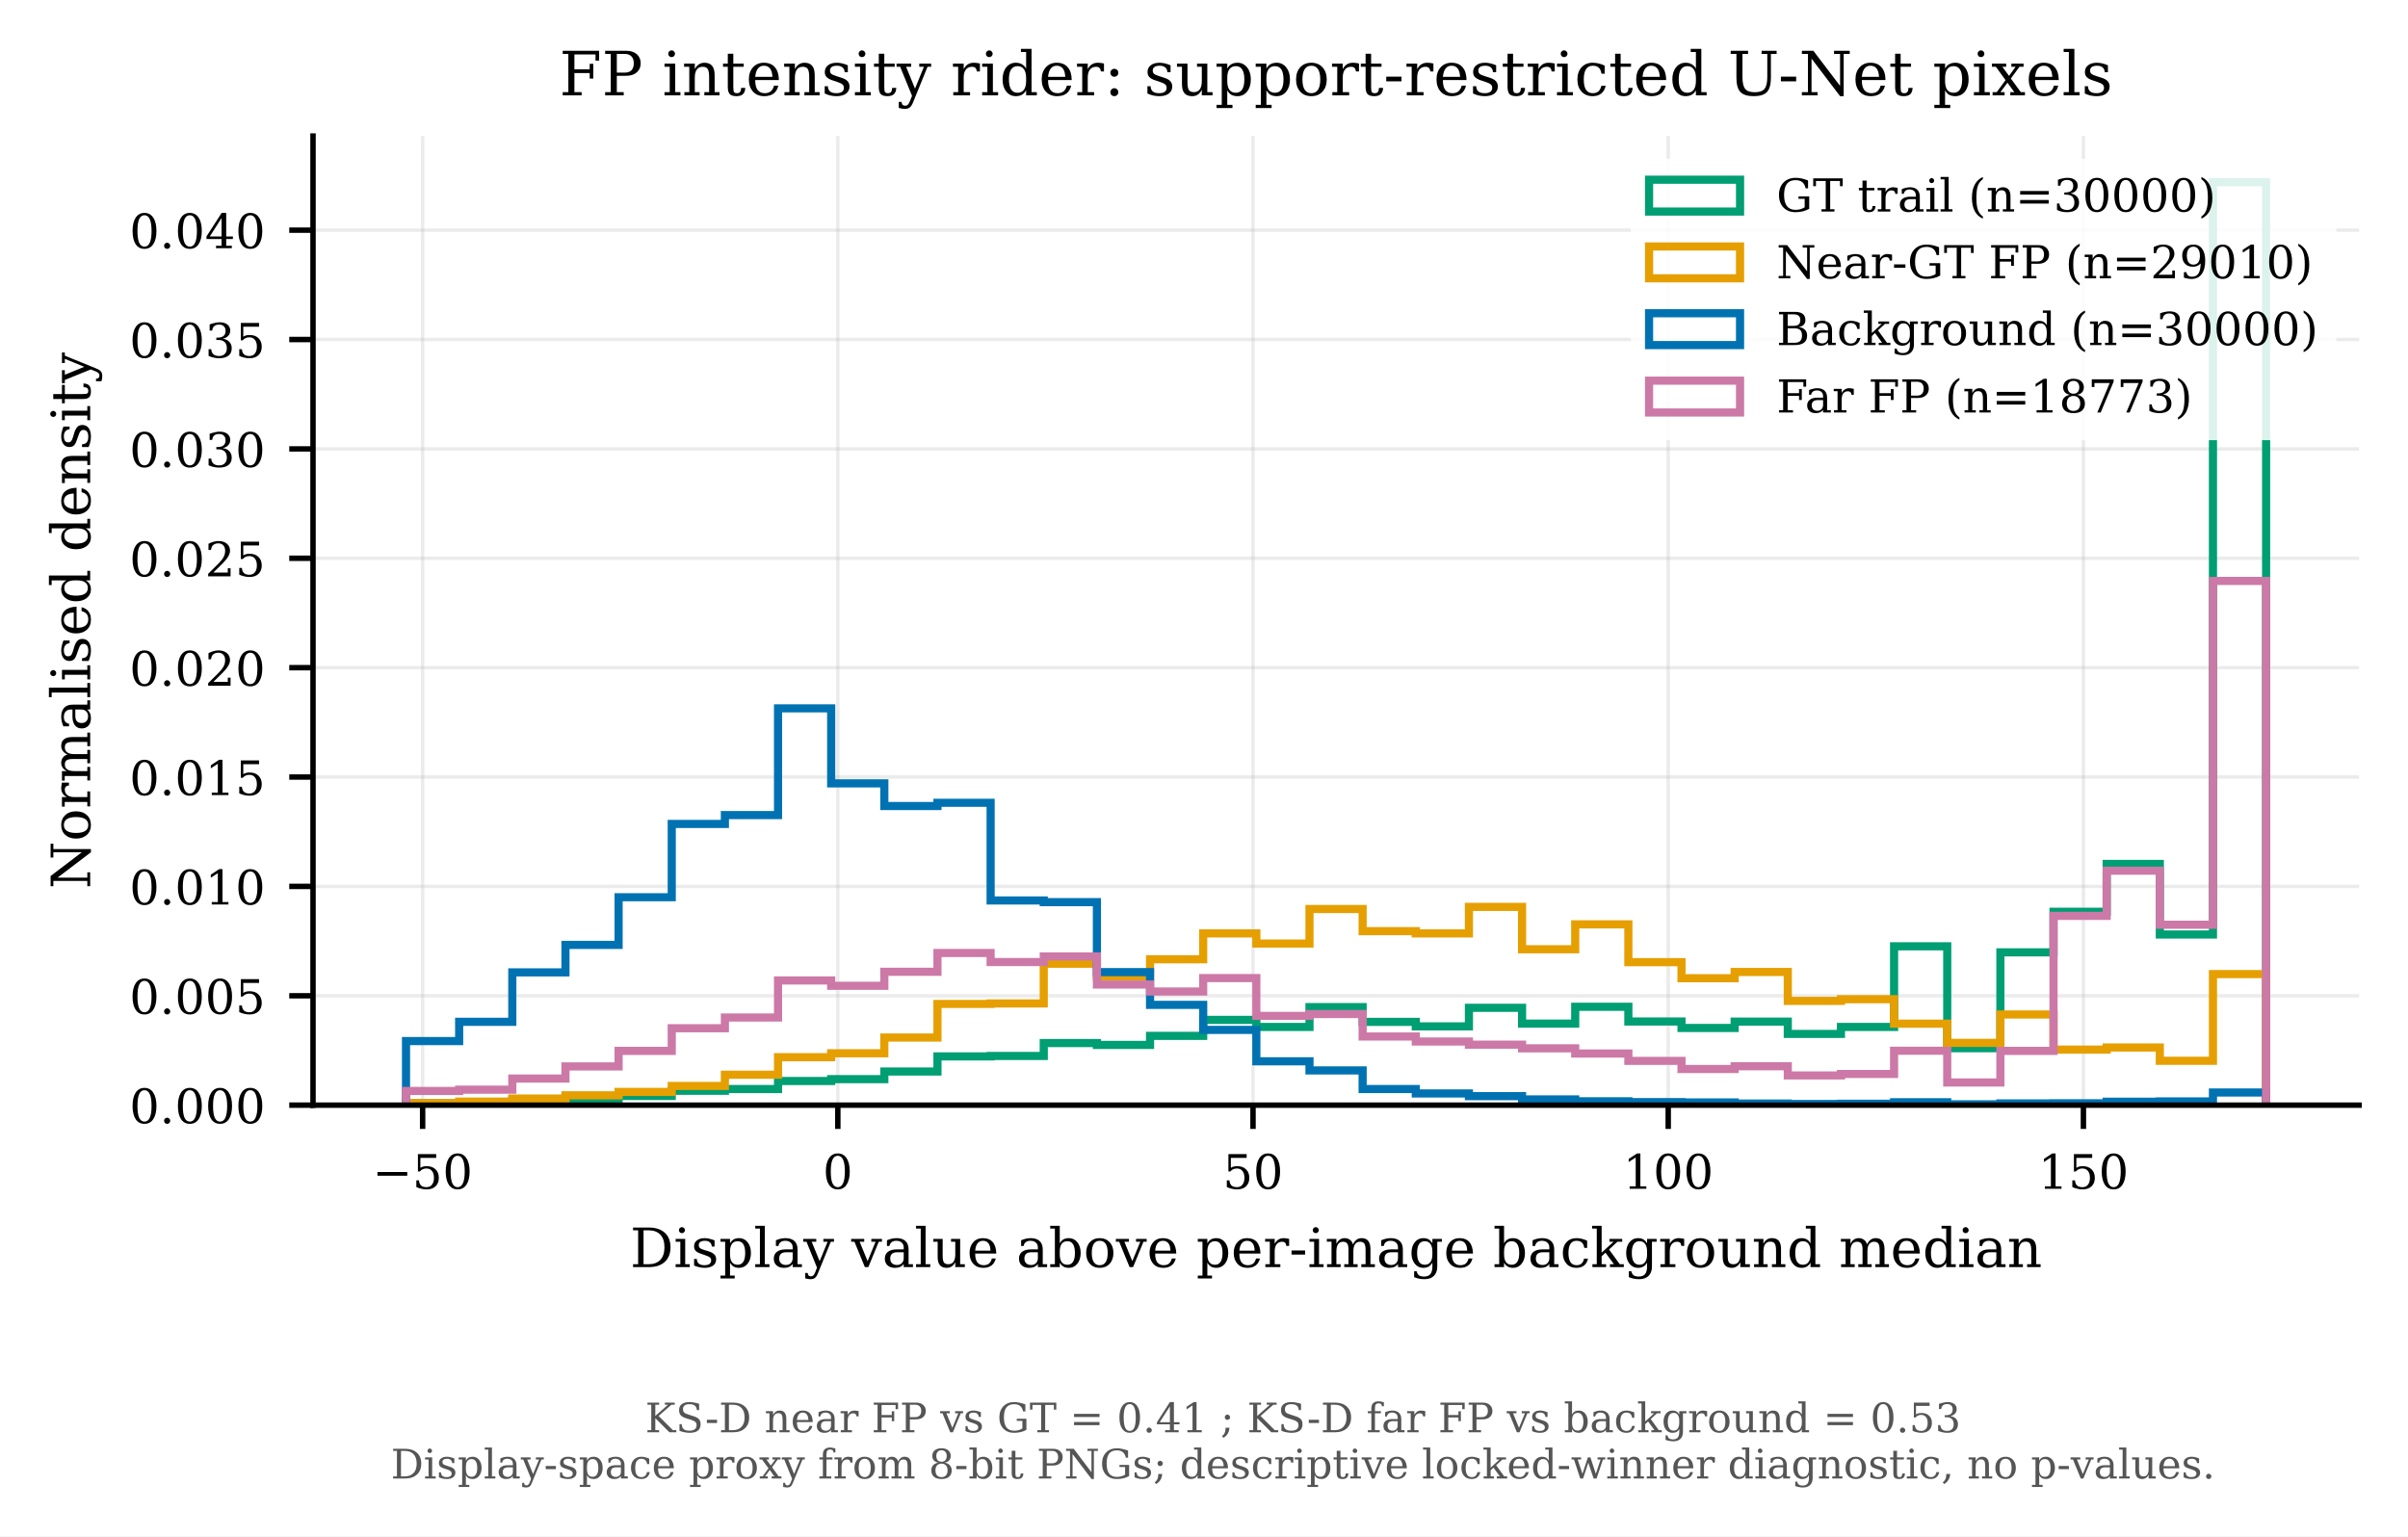
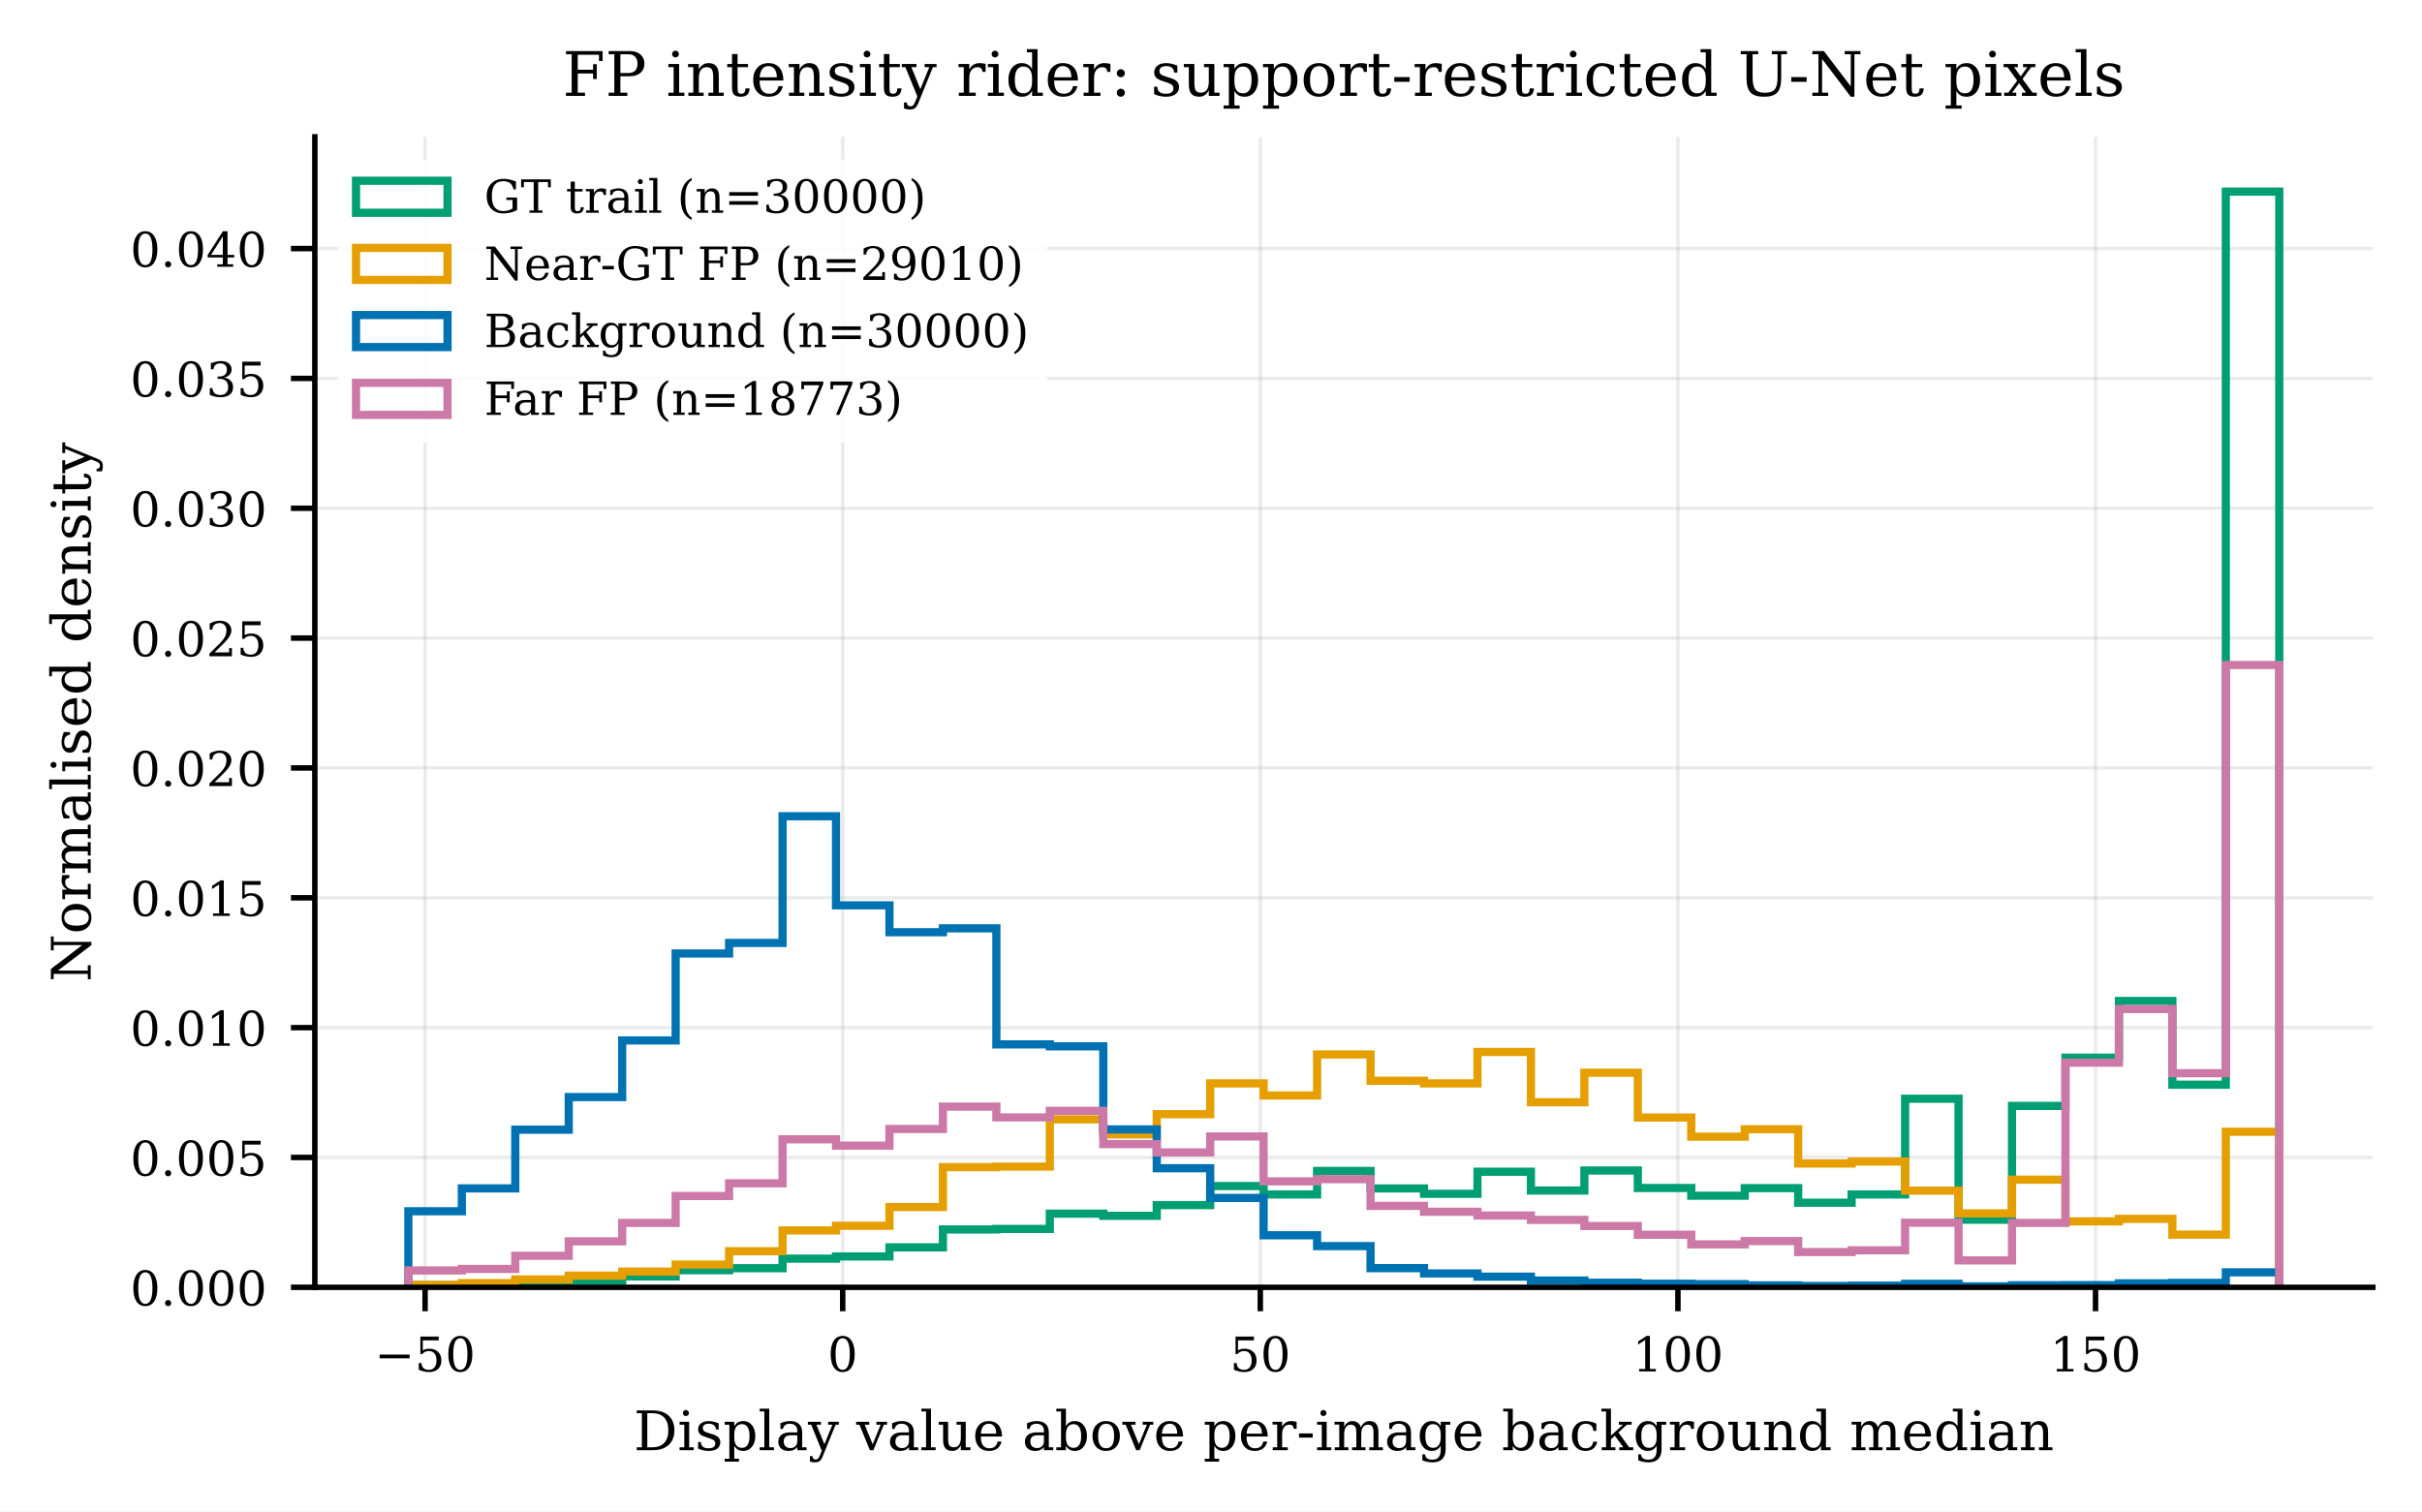
- <svg xmlns="http://www.w3.org/2000/svg" xmlns:xlink="http://www.w3.org/1999/xlink" width="354.616pt" height="226.302pt" viewBox="0 0 354.616 226.302" version="1.1">
+ <svg xmlns="http://www.w3.org/2000/svg" xmlns:xlink="http://www.w3.org/1999/xlink" width="354.616pt" height="221.35pt" viewBox="0 0 354.616 221.35" version="1.1">
  <defs>
    <style type="text/css">*{stroke-linejoin: round; stroke-linecap: butt}</style>
  </defs>
  <g id="figure_1">
    <g id="patch_1">
-       <path d="M 0 226.302 L 354.616 226.302 L 354.616 0 L 0 0 z " style="fill: #ffffff" />
+       <path d="M 0 221.35 L 354.616 221.35 L 354.616 0 L 0 0 z " style="fill: #ffffff" />
    </g>
    <g id="axes_1">
      <g id="patch_2">
-         <path d="M 46.096 162.779 L 347.416 162.779 L 347.416 20.039 L 46.096 20.039 z " style="fill: #ffffff" />
+         <path d="M 46.096 188.519 L 347.416 188.519 L 347.416 20.039 L 46.096 20.039 z " style="fill: #ffffff" />
      </g>
      <g id="matplotlib.axis_1">
        <g id="xtick_1">
          <g id="line2d_1">
-             <path d="M 62.238 162.779 L 62.238 20.039 " clip-path="url(#p7b567f0422)" style="fill: none; stroke: #b0b0b0; stroke-opacity: 0.25; stroke-width: 0.5; stroke-linecap: square" />
+             <path d="M 62.238 188.519 L 62.238 20.039 " clip-path="url(#p9ac09c6dfa)" style="fill: none; stroke: #b0b0b0; stroke-opacity: 0.25; stroke-width: 0.5; stroke-linecap: square" />
          </g>
          <g id="line2d_2">
            <defs>
-               <path id="mc3e8314f2c" d="M 0 0 L 0 3.5 " style="stroke: #000000; stroke-width: 0.8" />
+               <path id="m07e3b311ba" d="M 0 0 L 0 3.5 " style="stroke: #000000; stroke-width: 0.8" />
            </defs>
            <g>
-               <use xlink:href="#mc3e8314f2c" x="62.238" y="162.779" style="stroke: #000000; stroke-width: 0.8" />
+               <use xlink:href="#m07e3b311ba" x="62.238" y="188.519" style="stroke: #000000; stroke-width: 0.8" />
            </g>
          </g>
          <g id="text_1">
-             <text style="font-size: 7px; font-family: 'DejaVu Serif', serif; text-anchor: middle" x="62.238" y="175.097" transform="rotate(-0 62.23808 175.0975)">−50</text>
+             <text style="font-size: 7px; font-family: 'DejaVu Serif', serif; text-anchor: middle" x="62.238" y="200.838" transform="rotate(-0 62.23808 200.8375)">−50</text>
          </g>
        </g>
        <g id="xtick_2">
          <g id="line2d_3">
-             <path d="M 123.383 162.779 L 123.383 20.039 " clip-path="url(#p7b567f0422)" style="fill: none; stroke: #b0b0b0; stroke-opacity: 0.25; stroke-width: 0.5; stroke-linecap: square" />
+             <path d="M 123.383 188.519 L 123.383 20.039 " clip-path="url(#p9ac09c6dfa)" style="fill: none; stroke: #b0b0b0; stroke-opacity: 0.25; stroke-width: 0.5; stroke-linecap: square" />
          </g>
          <g id="line2d_4">
            <g>
-               <use xlink:href="#mc3e8314f2c" x="123.383" y="162.779" style="stroke: #000000; stroke-width: 0.8" />
+               <use xlink:href="#m07e3b311ba" x="123.383" y="188.519" style="stroke: #000000; stroke-width: 0.8" />
            </g>
          </g>
          <g id="text_2">
-             <text style="font-size: 7px; font-family: 'DejaVu Serif', serif; text-anchor: middle" x="123.383" y="175.097" transform="rotate(-0 123.3826 175.0975)">0</text>
+             <text style="font-size: 7px; font-family: 'DejaVu Serif', serif; text-anchor: middle" x="123.383" y="200.838" transform="rotate(-0 123.3826 200.8375)">0</text>
          </g>
        </g>
        <g id="xtick_3">
          <g id="line2d_5">
-             <path d="M 184.527 162.779 L 184.527 20.039 " clip-path="url(#p7b567f0422)" style="fill: none; stroke: #b0b0b0; stroke-opacity: 0.25; stroke-width: 0.5; stroke-linecap: square" />
+             <path d="M 184.527 188.519 L 184.527 20.039 " clip-path="url(#p9ac09c6dfa)" style="fill: none; stroke: #b0b0b0; stroke-opacity: 0.25; stroke-width: 0.5; stroke-linecap: square" />
          </g>
          <g id="line2d_6">
            <g>
-               <use xlink:href="#mc3e8314f2c" x="184.527" y="162.779" style="stroke: #000000; stroke-width: 0.8" />
+               <use xlink:href="#m07e3b311ba" x="184.527" y="188.519" style="stroke: #000000; stroke-width: 0.8" />
            </g>
          </g>
          <g id="text_3">
-             <text style="font-size: 7px; font-family: 'DejaVu Serif', serif; text-anchor: middle" x="184.527" y="175.097" transform="rotate(-0 184.527 175.0975)">50</text>
+             <text style="font-size: 7px; font-family: 'DejaVu Serif', serif; text-anchor: middle" x="184.527" y="200.838" transform="rotate(-0 184.527 200.8375)">50</text>
          </g>
        </g>
        <g id="xtick_4">
          <g id="line2d_7">
-             <path d="M 245.672 162.779 L 245.672 20.039 " clip-path="url(#p7b567f0422)" style="fill: none; stroke: #b0b0b0; stroke-opacity: 0.25; stroke-width: 0.5; stroke-linecap: square" />
+             <path d="M 245.672 188.519 L 245.672 20.039 " clip-path="url(#p9ac09c6dfa)" style="fill: none; stroke: #b0b0b0; stroke-opacity: 0.25; stroke-width: 0.5; stroke-linecap: square" />
          </g>
          <g id="line2d_8">
            <g>
-               <use xlink:href="#mc3e8314f2c" x="245.672" y="162.779" style="stroke: #000000; stroke-width: 0.8" />
+               <use xlink:href="#m07e3b311ba" x="245.672" y="188.519" style="stroke: #000000; stroke-width: 0.8" />
            </g>
          </g>
          <g id="text_4">
-             <text style="font-size: 7px; font-family: 'DejaVu Serif', serif; text-anchor: middle" x="245.672" y="175.097" transform="rotate(-0 245.6715 175.0975)">100</text>
+             <text style="font-size: 7px; font-family: 'DejaVu Serif', serif; text-anchor: middle" x="245.672" y="200.838" transform="rotate(-0 245.6715 200.8375)">100</text>
          </g>
        </g>
        <g id="xtick_5">
          <g id="line2d_9">
-             <path d="M 306.816 162.779 L 306.816 20.039 " clip-path="url(#p7b567f0422)" style="fill: none; stroke: #b0b0b0; stroke-opacity: 0.25; stroke-width: 0.5; stroke-linecap: square" />
+             <path d="M 306.816 188.519 L 306.816 20.039 " clip-path="url(#p9ac09c6dfa)" style="fill: none; stroke: #b0b0b0; stroke-opacity: 0.25; stroke-width: 0.5; stroke-linecap: square" />
          </g>
          <g id="line2d_10">
            <g>
-               <use xlink:href="#mc3e8314f2c" x="306.816" y="162.779" style="stroke: #000000; stroke-width: 0.8" />
+               <use xlink:href="#m07e3b311ba" x="306.816" y="188.519" style="stroke: #000000; stroke-width: 0.8" />
            </g>
          </g>
          <g id="text_5">
-             <text style="font-size: 7px; font-family: 'DejaVu Serif', serif; text-anchor: middle" x="306.816" y="175.097" transform="rotate(-0 306.816 175.0975)">150</text>
+             <text style="font-size: 7px; font-family: 'DejaVu Serif', serif; text-anchor: middle" x="306.816" y="200.838" transform="rotate(-0 306.816 200.8375)">150</text>
          </g>
        </g>
        <g id="text_6">
-           <text style="font-size: 8px; font-family: 'DejaVu Serif', serif; text-anchor: middle" x="196.756" y="186.632" transform="rotate(-0 196.7559 186.632)">Display value above per-image background median</text>
+           <text style="font-size: 8px; font-family: 'DejaVu Serif', serif; text-anchor: middle" x="196.756" y="212.372" transform="rotate(-0 196.7559 212.372)">Display value above per-image background median</text>
        </g>
      </g>
      <g id="matplotlib.axis_2">
        <g id="ytick_1">
          <g id="line2d_11">
-             <path d="M 46.096 162.779 L 347.416 162.779 " clip-path="url(#p7b567f0422)" style="fill: none; stroke: #b0b0b0; stroke-opacity: 0.25; stroke-width: 0.5; stroke-linecap: square" />
+             <path d="M 46.096 188.519 L 347.416 188.519 " clip-path="url(#p9ac09c6dfa)" style="fill: none; stroke: #b0b0b0; stroke-opacity: 0.25; stroke-width: 0.5; stroke-linecap: square" />
          </g>
          <g id="line2d_12">
            <defs>
-               <path id="m8ededc4960" d="M 0 0 L -3.5 0 " style="stroke: #000000; stroke-width: 0.8" />
+               <path id="md9d3bf2e0c" d="M 0 0 L -3.5 0 " style="stroke: #000000; stroke-width: 0.8" />
            </defs>
            <g>
-               <use xlink:href="#m8ededc4960" x="46.096" y="162.779" style="stroke: #000000; stroke-width: 0.8" />
+               <use xlink:href="#md9d3bf2e0c" x="46.096" y="188.519" style="stroke: #000000; stroke-width: 0.8" />
            </g>
          </g>
          <g id="text_7">
-             <text style="font-size: 7px; font-family: 'DejaVu Serif', serif; text-anchor: end" x="39.096" y="165.438" transform="rotate(-0 39.09594 165.438)">0.000</text>
+             <text style="font-size: 7px; font-family: 'DejaVu Serif', serif; text-anchor: end" x="39.096" y="191.178" transform="rotate(-0 39.09594 191.178)">0.000</text>
          </g>
        </g>
        <g id="ytick_2">
          <g id="line2d_13">
-             <path d="M 46.096 146.669 L 347.416 146.669 " clip-path="url(#p7b567f0422)" style="fill: none; stroke: #b0b0b0; stroke-opacity: 0.25; stroke-width: 0.5; stroke-linecap: square" />
+             <path d="M 46.096 169.504 L 347.416 169.504 " clip-path="url(#p9ac09c6dfa)" style="fill: none; stroke: #b0b0b0; stroke-opacity: 0.25; stroke-width: 0.5; stroke-linecap: square" />
          </g>
          <g id="line2d_14">
            <g>
-               <use xlink:href="#m8ededc4960" x="46.096" y="146.669" style="stroke: #000000; stroke-width: 0.8" />
+               <use xlink:href="#md9d3bf2e0c" x="46.096" y="169.504" style="stroke: #000000; stroke-width: 0.8" />
            </g>
          </g>
          <g id="text_8">
-             <text style="font-size: 7px; font-family: 'DejaVu Serif', serif; text-anchor: end" x="39.096" y="149.328" transform="rotate(-0 39.09594 149.3285)">0.005</text>
+             <text style="font-size: 7px; font-family: 'DejaVu Serif', serif; text-anchor: end" x="39.096" y="172.163" transform="rotate(-0 39.09594 172.1635)">0.005</text>
          </g>
        </g>
        <g id="ytick_3">
          <g id="line2d_15">
-             <path d="M 46.096 130.559 L 347.416 130.559 " clip-path="url(#p7b567f0422)" style="fill: none; stroke: #b0b0b0; stroke-opacity: 0.25; stroke-width: 0.5; stroke-linecap: square" />
+             <path d="M 46.096 150.489 L 347.416 150.489 " clip-path="url(#p9ac09c6dfa)" style="fill: none; stroke: #b0b0b0; stroke-opacity: 0.25; stroke-width: 0.5; stroke-linecap: square" />
          </g>
          <g id="line2d_16">
            <g>
-               <use xlink:href="#m8ededc4960" x="46.096" y="130.559" style="stroke: #000000; stroke-width: 0.8" />
+               <use xlink:href="#md9d3bf2e0c" x="46.096" y="150.489" style="stroke: #000000; stroke-width: 0.8" />
            </g>
          </g>
          <g id="text_9">
-             <text style="font-size: 7px; font-family: 'DejaVu Serif', serif; text-anchor: end" x="39.096" y="133.219" transform="rotate(-0 39.09594 133.2189)">0.010</text>
+             <text style="font-size: 7px; font-family: 'DejaVu Serif', serif; text-anchor: end" x="39.096" y="153.149" transform="rotate(-0 39.09594 153.1489)">0.010</text>
          </g>
        </g>
        <g id="ytick_4">
          <g id="line2d_17">
-             <path d="M 46.096 114.45 L 347.416 114.45 " clip-path="url(#p7b567f0422)" style="fill: none; stroke: #b0b0b0; stroke-opacity: 0.25; stroke-width: 0.5; stroke-linecap: square" />
+             <path d="M 46.096 131.475 L 347.416 131.475 " clip-path="url(#p9ac09c6dfa)" style="fill: none; stroke: #b0b0b0; stroke-opacity: 0.25; stroke-width: 0.5; stroke-linecap: square" />
          </g>
          <g id="line2d_18">
            <g>
-               <use xlink:href="#m8ededc4960" x="46.096" y="114.45" style="stroke: #000000; stroke-width: 0.8" />
+               <use xlink:href="#md9d3bf2e0c" x="46.096" y="131.475" style="stroke: #000000; stroke-width: 0.8" />
            </g>
          </g>
          <g id="text_10">
-             <text style="font-size: 7px; font-family: 'DejaVu Serif', serif; text-anchor: end" x="39.096" y="117.109" transform="rotate(-0 39.09594 117.1093)">0.015</text>
+             <text style="font-size: 7px; font-family: 'DejaVu Serif', serif; text-anchor: end" x="39.096" y="134.134" transform="rotate(-0 39.09594 134.1343)">0.015</text>
          </g>
        </g>
        <g id="ytick_5">
          <g id="line2d_19">
-             <path d="M 46.096 98.34 L 347.416 98.34 " clip-path="url(#p7b567f0422)" style="fill: none; stroke: #b0b0b0; stroke-opacity: 0.25; stroke-width: 0.5; stroke-linecap: square" />
+             <path d="M 46.096 112.46 L 347.416 112.46 " clip-path="url(#p9ac09c6dfa)" style="fill: none; stroke: #b0b0b0; stroke-opacity: 0.25; stroke-width: 0.5; stroke-linecap: square" />
          </g>
          <g id="line2d_20">
            <g>
-               <use xlink:href="#m8ededc4960" x="46.096" y="98.34" style="stroke: #000000; stroke-width: 0.8" />
+               <use xlink:href="#md9d3bf2e0c" x="46.096" y="112.46" style="stroke: #000000; stroke-width: 0.8" />
            </g>
          </g>
          <g id="text_11">
-             <text style="font-size: 7px; font-family: 'DejaVu Serif', serif; text-anchor: end" x="39.096" y="101" transform="rotate(-0 39.09594 100.9997)">0.020</text>
+             <text style="font-size: 7px; font-family: 'DejaVu Serif', serif; text-anchor: end" x="39.096" y="115.12" transform="rotate(-0 39.09594 115.1197)">0.020</text>
          </g>
        </g>
        <g id="ytick_6">
          <g id="line2d_21">
-             <path d="M 46.096 82.231 L 347.416 82.231 " clip-path="url(#p7b567f0422)" style="fill: none; stroke: #b0b0b0; stroke-opacity: 0.25; stroke-width: 0.5; stroke-linecap: square" />
+             <path d="M 46.096 93.446 L 347.416 93.446 " clip-path="url(#p9ac09c6dfa)" style="fill: none; stroke: #b0b0b0; stroke-opacity: 0.25; stroke-width: 0.5; stroke-linecap: square" />
          </g>
          <g id="line2d_22">
            <g>
-               <use xlink:href="#m8ededc4960" x="46.096" y="82.231" style="stroke: #000000; stroke-width: 0.8" />
+               <use xlink:href="#md9d3bf2e0c" x="46.096" y="93.446" style="stroke: #000000; stroke-width: 0.8" />
            </g>
          </g>
          <g id="text_12">
-             <text style="font-size: 7px; font-family: 'DejaVu Serif', serif; text-anchor: end" x="39.096" y="84.89" transform="rotate(-0 39.09594 84.89015)">0.025</text>
+             <text style="font-size: 7px; font-family: 'DejaVu Serif', serif; text-anchor: end" x="39.096" y="96.105" transform="rotate(-0 39.09594 96.10512)">0.025</text>
          </g>
        </g>
        <g id="ytick_7">
          <g id="line2d_23">
-             <path d="M 46.096 66.121 L 347.416 66.121 " clip-path="url(#p7b567f0422)" style="fill: none; stroke: #b0b0b0; stroke-opacity: 0.25; stroke-width: 0.5; stroke-linecap: square" />
+             <path d="M 46.096 74.431 L 347.416 74.431 " clip-path="url(#p9ac09c6dfa)" style="fill: none; stroke: #b0b0b0; stroke-opacity: 0.25; stroke-width: 0.5; stroke-linecap: square" />
          </g>
          <g id="line2d_24">
            <g>
-               <use xlink:href="#m8ededc4960" x="46.096" y="66.121" style="stroke: #000000; stroke-width: 0.8" />
+               <use xlink:href="#md9d3bf2e0c" x="46.096" y="74.431" style="stroke: #000000; stroke-width: 0.8" />
            </g>
          </g>
          <g id="text_13">
-             <text style="font-size: 7px; font-family: 'DejaVu Serif', serif; text-anchor: end" x="39.096" y="68.781" transform="rotate(-0 39.09594 68.78057)">0.030</text>
+             <text style="font-size: 7px; font-family: 'DejaVu Serif', serif; text-anchor: end" x="39.096" y="77.091" transform="rotate(-0 39.09594 77.09054)">0.030</text>
          </g>
        </g>
        <g id="ytick_8">
          <g id="line2d_25">
-             <path d="M 46.096 50.012 L 347.416 50.012 " clip-path="url(#p7b567f0422)" style="fill: none; stroke: #b0b0b0; stroke-opacity: 0.25; stroke-width: 0.5; stroke-linecap: square" />
+             <path d="M 46.096 55.416 L 347.416 55.416 " clip-path="url(#p9ac09c6dfa)" style="fill: none; stroke: #b0b0b0; stroke-opacity: 0.25; stroke-width: 0.5; stroke-linecap: square" />
          </g>
          <g id="line2d_26">
            <g>
-               <use xlink:href="#m8ededc4960" x="46.096" y="50.012" style="stroke: #000000; stroke-width: 0.8" />
+               <use xlink:href="#md9d3bf2e0c" x="46.096" y="55.416" style="stroke: #000000; stroke-width: 0.8" />
            </g>
          </g>
          <g id="text_14">
-             <text style="font-size: 7px; font-family: 'DejaVu Serif', serif; text-anchor: end" x="39.096" y="52.671" transform="rotate(-0 39.09594 52.67099)">0.035</text>
+             <text style="font-size: 7px; font-family: 'DejaVu Serif', serif; text-anchor: end" x="39.096" y="58.076" transform="rotate(-0 39.09594 58.07595)">0.035</text>
          </g>
        </g>
        <g id="ytick_9">
          <g id="line2d_27">
-             <path d="M 46.096 33.902 L 347.416 33.902 " clip-path="url(#p7b567f0422)" style="fill: none; stroke: #b0b0b0; stroke-opacity: 0.25; stroke-width: 0.5; stroke-linecap: square" />
+             <path d="M 46.096 36.402 L 347.416 36.402 " clip-path="url(#p9ac09c6dfa)" style="fill: none; stroke: #b0b0b0; stroke-opacity: 0.25; stroke-width: 0.5; stroke-linecap: square" />
          </g>
          <g id="line2d_28">
            <g>
-               <use xlink:href="#m8ededc4960" x="46.096" y="33.902" style="stroke: #000000; stroke-width: 0.8" />
+               <use xlink:href="#md9d3bf2e0c" x="46.096" y="36.402" style="stroke: #000000; stroke-width: 0.8" />
            </g>
          </g>
          <g id="text_15">
-             <text style="font-size: 7px; font-family: 'DejaVu Serif', serif; text-anchor: end" x="39.096" y="36.561" transform="rotate(-0 39.09594 36.56142)">0.040</text>
+             <text style="font-size: 7px; font-family: 'DejaVu Serif', serif; text-anchor: end" x="39.096" y="39.061" transform="rotate(-0 39.09594 39.06137)">0.040</text>
          </g>
        </g>
        <g id="text_16">
-           <text style="font-size: 8px; font-family: 'DejaVu Serif', serif; text-anchor: middle" x="13.279" y="91.409" transform="rotate(-90 13.27875 91.40859)">Normalised density</text>
+           <text style="font-size: 8px; font-family: 'DejaVu Serif', serif; text-anchor: middle" x="13.279" y="104.279" transform="rotate(-90 13.27875 104.2786)">Normalised density</text>
        </g>
      </g>
      <g id="patch_3">
-         <path d="M 59.792 162.779 L 59.792 162.505 L 67.619 162.505 L 67.619 162.522 L 75.445 162.522 L 75.445 162.129 L 83.272 162.129 L 83.272 161.975 L 91.098 161.975 L 91.098 161.429 L 98.925 161.429 L 98.925 160.66 L 106.751 160.66 L 106.751 160.403 L 114.578 160.403 L 114.578 159.224 L 122.404 159.224 L 122.404 158.951 L 130.231 158.951 L 130.231 157.823 L 138.057 157.823 L 138.057 155.601 L 145.884 155.601 L 145.884 155.533 L 153.71 155.533 L 153.71 153.636 L 161.537 153.636 L 161.537 153.909 L 169.363 153.909 L 169.363 152.576 L 177.19 152.576 L 177.19 150.218 L 185.016 150.218 L 185.016 151.261 L 192.843 151.261 L 192.843 148.338 L 200.669 148.338 L 200.669 150.509 L 208.496 150.509 L 208.496 151.175 L 216.322 151.175 L 216.322 148.441 L 224.149 148.441 L 224.149 150.765 L 231.975 150.765 L 231.975 148.287 L 239.802 148.287 L 239.802 150.457 L 247.628 150.457 L 247.628 151.414 L 255.455 151.414 L 255.455 150.475 L 263.281 150.475 L 263.281 152.286 L 271.108 152.286 L 271.108 151.261 L 278.934 151.261 L 278.934 139.384 L 286.761 139.384 L 286.761 154.388 L 294.587 154.388 L 294.587 140.272 L 302.414 140.272 L 302.414 134.291 L 310.24 134.291 L 310.24 127.251 L 318.067 127.251 L 318.067 137.641 L 325.893 137.641 L 325.893 26.836 L 333.72 26.836 L 333.72 162.779 " clip-path="url(#p7b567f0422)" style="fill: none; stroke: #009e73; stroke-width: 1.2; stroke-linejoin: miter" />
+         <path d="M 59.792 188.519 L 59.792 188.196 L 67.619 188.196 L 67.619 188.216 L 75.445 188.216 L 75.445 187.752 L 83.272 187.752 L 83.272 187.571 L 91.098 187.571 L 91.098 186.925 L 98.925 186.925 L 98.925 186.017 L 106.751 186.017 L 106.751 185.715 L 114.578 185.715 L 114.578 184.323 L 122.404 184.323 L 122.404 184 L 130.231 184 L 130.231 182.669 L 138.057 182.669 L 138.057 180.047 L 145.884 180.047 L 145.884 179.966 L 153.71 179.966 L 153.71 177.727 L 161.537 177.727 L 161.537 178.05 L 169.363 178.05 L 169.363 176.477 L 177.19 176.477 L 177.19 173.693 L 185.016 173.693 L 185.016 174.924 L 192.843 174.924 L 192.843 171.474 L 200.669 171.474 L 200.669 174.036 L 208.496 174.036 L 208.496 174.823 L 216.322 174.823 L 216.322 171.595 L 224.149 171.595 L 224.149 174.339 L 231.975 174.339 L 231.975 171.414 L 239.802 171.414 L 239.802 173.976 L 247.628 173.976 L 247.628 175.105 L 255.455 175.105 L 255.455 173.996 L 263.281 173.996 L 263.281 176.134 L 271.108 176.134 L 271.108 174.924 L 278.934 174.924 L 278.934 160.905 L 286.761 160.905 L 286.761 178.615 L 294.587 178.615 L 294.587 161.954 L 302.414 161.954 L 302.414 154.894 L 310.24 154.894 L 310.24 146.584 L 318.067 146.584 L 318.067 158.848 L 325.893 158.848 L 325.893 28.061 L 333.72 28.061 L 333.72 188.519 " clip-path="url(#p9ac09c6dfa)" style="fill: none; stroke: #009e73; stroke-width: 1.2; stroke-linejoin: miter" />
      </g>
      <g id="patch_4">
-         <path d="M 59.792 162.779 L 59.792 162.482 L 67.619 162.482 L 67.619 162.256 L 75.445 162.256 L 75.445 161.802 L 83.272 161.802 L 83.272 161.331 L 91.098 161.331 L 91.098 160.826 L 98.925 160.826 L 98.925 159.954 L 106.751 159.954 L 106.751 158.297 L 114.578 158.297 L 114.578 155.717 L 122.404 155.717 L 122.404 155.141 L 130.231 155.141 L 130.231 152.822 L 138.057 152.822 L 138.057 147.87 L 145.884 147.87 L 145.884 147.801 L 153.71 147.801 L 153.71 141.942 L 161.537 141.942 L 161.537 143.808 L 169.363 143.808 L 169.363 141.297 L 177.19 141.297 L 177.19 137.478 L 185.016 137.478 L 185.016 138.978 L 192.843 138.978 L 192.843 133.886 L 200.669 133.886 L 200.669 137.147 L 208.496 137.147 L 208.496 137.478 L 216.322 137.478 L 216.322 133.573 L 224.149 133.573 L 224.149 139.815 L 231.975 139.815 L 231.975 136.153 L 239.802 136.153 L 239.802 141.715 L 247.628 141.715 L 247.628 144.087 L 255.455 144.087 L 255.455 143.163 L 263.281 143.163 L 263.281 147.417 L 271.108 147.417 L 271.108 147.173 L 278.934 147.173 L 278.934 150.782 L 286.761 150.782 L 286.761 153.607 L 294.587 153.607 L 294.587 149.422 L 302.414 149.422 L 302.414 154.601 L 310.24 154.601 L 310.24 154.287 L 318.067 154.287 L 318.067 156.24 L 325.893 156.24 L 325.893 143.476 L 333.72 143.476 L 333.72 162.779 " clip-path="url(#p7b567f0422)" style="fill: none; stroke: #e69f00; stroke-width: 1.2; stroke-linejoin: miter" />
+         <path d="M 59.792 188.519 L 59.792 188.169 L 67.619 188.169 L 67.619 187.901 L 75.445 187.901 L 75.445 187.366 L 83.272 187.366 L 83.272 186.81 L 91.098 186.81 L 91.098 186.214 L 98.925 186.214 L 98.925 185.185 L 106.751 185.185 L 106.751 183.229 L 114.578 183.229 L 114.578 180.183 L 122.404 180.183 L 122.404 179.504 L 130.231 179.504 L 130.231 176.767 L 138.057 176.767 L 138.057 170.922 L 145.884 170.922 L 145.884 170.84 L 153.71 170.84 L 153.71 163.925 L 161.537 163.925 L 161.537 166.127 L 169.363 166.127 L 169.363 163.163 L 177.19 163.163 L 177.19 158.656 L 185.016 158.656 L 185.016 160.426 L 192.843 160.426 L 192.843 154.416 L 200.669 154.416 L 200.669 158.265 L 208.496 158.265 L 208.496 158.656 L 216.322 158.656 L 216.322 154.046 L 224.149 154.046 L 224.149 161.414 L 231.975 161.414 L 231.975 157.092 L 239.802 157.092 L 239.802 163.657 L 247.628 163.657 L 247.628 166.456 L 255.455 166.456 L 255.455 165.365 L 263.281 165.365 L 263.281 170.387 L 271.108 170.387 L 271.108 170.099 L 278.934 170.099 L 278.934 174.359 L 286.761 174.359 L 286.761 177.693 L 294.587 177.693 L 294.587 172.754 L 302.414 172.754 L 302.414 178.866 L 310.24 178.866 L 310.24 178.496 L 318.067 178.496 L 318.067 180.801 L 325.893 180.801 L 325.893 165.736 L 333.72 165.736 L 333.72 188.519 " clip-path="url(#p9ac09c6dfa)" style="fill: none; stroke: #e69f00; stroke-width: 1.2; stroke-linejoin: miter" />
      </g>
      <g id="patch_5">
-         <path d="M 59.792 162.779 L 59.792 153.345 L 67.619 153.345 L 67.619 150.504 L 75.445 150.504 L 75.445 143.222 L 83.272 143.222 L 83.272 139.177 L 91.098 139.177 L 91.098 132.153 L 98.925 132.153 L 98.925 121.359 L 106.751 121.359 L 106.751 120.05 L 114.578 120.05 L 114.578 104.333 L 122.404 104.333 L 122.404 115.385 L 130.231 115.385 L 130.231 118.725 L 138.057 118.725 L 138.057 118.243 L 145.884 118.243 L 145.884 132.635 L 153.71 132.635 L 153.71 132.876 L 161.537 132.876 L 161.537 143.188 L 169.363 143.188 L 169.363 148.008 L 177.19 148.008 L 177.19 151.692 L 185.016 151.692 L 185.016 156.323 L 192.843 156.323 L 192.843 157.666 L 200.669 157.666 L 200.669 160.403 L 208.496 160.403 L 208.496 161.057 L 216.322 161.057 L 216.322 161.453 L 224.149 161.453 L 224.149 161.935 L 231.975 161.935 L 231.975 162.21 L 239.802 162.21 L 239.802 162.331 L 247.628 162.331 L 247.628 162.383 L 255.455 162.383 L 255.455 162.538 L 263.281 162.538 L 263.281 162.606 L 271.108 162.606 L 271.108 162.572 L 278.934 162.572 L 278.934 162.348 L 286.761 162.348 L 286.761 162.658 L 294.587 162.658 L 294.587 162.52 L 302.414 162.52 L 302.414 162.503 L 310.24 162.503 L 310.24 162.279 L 318.067 162.279 L 318.067 162.228 L 325.893 162.228 L 325.893 160.919 L 333.72 160.919 L 333.72 162.779 " clip-path="url(#p7b567f0422)" style="fill: none; stroke: #0072b2; stroke-width: 1.2; stroke-linejoin: miter" />
+         <path d="M 59.792 188.519 L 59.792 177.383 L 67.619 177.383 L 67.619 174.031 L 75.445 174.031 L 75.445 165.436 L 83.272 165.436 L 83.272 160.66 L 91.098 160.66 L 91.098 152.37 L 98.925 152.37 L 98.925 139.63 L 106.751 139.63 L 106.751 138.085 L 114.578 138.085 L 114.578 119.534 L 122.404 119.534 L 122.404 132.579 L 130.231 132.579 L 130.231 136.521 L 138.057 136.521 L 138.057 135.952 L 145.884 135.952 L 145.884 152.939 L 153.71 152.939 L 153.71 153.223 L 161.537 153.223 L 161.537 165.395 L 169.363 165.395 L 169.363 171.084 L 177.19 171.084 L 177.19 175.433 L 185.016 175.433 L 185.016 180.899 L 192.843 180.899 L 192.843 182.484 L 200.669 182.484 L 200.669 185.714 L 208.496 185.714 L 208.496 186.487 L 216.322 186.487 L 216.322 186.954 L 224.149 186.954 L 224.149 187.523 L 231.975 187.523 L 231.975 187.848 L 239.802 187.848 L 239.802 187.99 L 247.628 187.99 L 247.628 188.051 L 255.455 188.051 L 255.455 188.234 L 263.281 188.234 L 263.281 188.315 L 271.108 188.315 L 271.108 188.275 L 278.934 188.275 L 278.934 188.011 L 286.761 188.011 L 286.761 188.376 L 294.587 188.376 L 294.587 188.214 L 302.414 188.214 L 302.414 188.193 L 310.24 188.193 L 310.24 187.929 L 318.067 187.929 L 318.067 187.868 L 325.893 187.868 L 325.893 186.324 L 333.72 186.324 L 333.72 188.519 " clip-path="url(#p9ac09c6dfa)" style="fill: none; stroke: #0072b2; stroke-width: 1.2; stroke-linejoin: miter" />
      </g>
      <g id="patch_6">
-         <path d="M 59.792 162.779 L 59.792 160.687 L 67.619 160.687 L 67.619 160.496 L 75.445 160.496 L 75.445 158.866 L 83.272 158.866 L 83.272 157.073 L 91.098 157.073 L 91.098 154.791 L 98.925 154.791 L 98.925 151.45 L 106.751 151.45 L 106.751 149.874 L 114.578 149.874 L 114.578 144.413 L 122.404 144.413 L 122.404 145.201 L 130.231 145.201 L 130.231 143.136 L 138.057 143.136 L 138.057 140.365 L 145.884 140.365 L 145.884 141.696 L 153.71 141.696 L 153.71 140.881 L 161.537 140.881 L 161.537 145.011 L 169.363 145.011 L 169.363 146.043 L 177.19 146.043 L 177.19 144.06 L 185.016 144.06 L 185.016 149.629 L 192.843 149.629 L 192.843 149.358 L 200.669 149.358 L 200.669 152.672 L 208.496 152.672 L 208.496 153.406 L 216.322 153.406 L 216.322 153.867 L 224.149 153.867 L 224.149 154.411 L 231.975 154.411 L 231.975 155.172 L 239.802 155.172 L 239.802 156.258 L 247.628 156.258 L 247.628 157.454 L 255.455 157.454 L 255.455 157.046 L 263.281 157.046 L 263.281 158.405 L 271.108 158.405 L 271.108 158.187 L 278.934 158.187 L 278.934 154.764 L 286.761 154.764 L 286.761 159.437 L 294.587 159.437 L 294.587 154.791 L 302.414 154.791 L 302.414 134.904 L 310.24 134.904 L 310.24 128.248 L 318.067 128.248 L 318.067 136.208 L 325.893 136.208 L 325.893 85.567 L 333.72 85.567 L 333.72 162.779 " clip-path="url(#p7b567f0422)" style="fill: none; stroke: #cc79a7; stroke-width: 1.2; stroke-linejoin: miter" />
+         <path d="M 59.792 188.519 L 59.792 186.049 L 67.619 186.049 L 67.619 185.825 L 75.445 185.825 L 75.445 183.901 L 83.272 183.901 L 83.272 181.784 L 91.098 181.784 L 91.098 179.091 L 98.925 179.091 L 98.925 175.147 L 106.751 175.147 L 106.751 173.287 L 114.578 173.287 L 114.578 166.841 L 122.404 166.841 L 122.404 167.771 L 130.231 167.771 L 130.231 165.334 L 138.057 165.334 L 138.057 162.063 L 145.884 162.063 L 145.884 163.634 L 153.71 163.634 L 153.71 162.672 L 161.537 162.672 L 161.537 167.547 L 169.363 167.547 L 169.363 168.765 L 177.19 168.765 L 177.19 166.424 L 185.016 166.424 L 185.016 172.998 L 192.843 172.998 L 192.843 172.677 L 200.669 172.677 L 200.669 176.59 L 208.496 176.59 L 208.496 177.455 L 216.322 177.455 L 216.322 178.001 L 224.149 178.001 L 224.149 178.642 L 231.975 178.642 L 231.975 179.54 L 239.802 179.54 L 239.802 180.822 L 247.628 180.822 L 247.628 182.233 L 255.455 182.233 L 255.455 181.752 L 263.281 181.752 L 263.281 183.356 L 271.108 183.356 L 271.108 183.099 L 278.934 183.099 L 278.934 179.059 L 286.761 179.059 L 286.761 184.574 L 294.587 184.574 L 294.587 179.091 L 302.414 179.091 L 302.414 155.618 L 310.24 155.618 L 310.24 147.761 L 318.067 147.761 L 318.067 157.157 L 325.893 157.157 L 325.893 97.384 L 333.72 97.384 L 333.72 188.519 " clip-path="url(#p9ac09c6dfa)" style="fill: none; stroke: #cc79a7; stroke-width: 1.2; stroke-linejoin: miter" />
      </g>
      <g id="patch_7">
-         <path d="M 46.096 162.779 L 46.096 20.039 " style="fill: none; stroke: #000000; stroke-width: 0.8; stroke-linejoin: miter; stroke-linecap: square" />
+         <path d="M 46.096 188.519 L 46.096 20.039 " style="fill: none; stroke: #000000; stroke-width: 0.8; stroke-linejoin: miter; stroke-linecap: square" />
      </g>
      <g id="patch_8">
-         <path d="M 46.096 162.779 L 347.416 162.779 " style="fill: none; stroke: #000000; stroke-width: 0.8; stroke-linejoin: miter; stroke-linecap: square" />
+         <path d="M 46.096 188.519 L 347.416 188.519 " style="fill: none; stroke: #000000; stroke-width: 0.8; stroke-linejoin: miter; stroke-linecap: square" />
      </g>
      <g id="text_17">
        <text style="font-size: 9px; font-family: 'DejaVu Serif', serif; text-anchor: middle" x="196.756" y="14.039" transform="rotate(-0 196.7559 14.03859)">FP intensity rider: support-restricted U-Net pixels</text>
      </g>
      <g id="legend_1">
        <g id="patch_9">
-           <path d="M 241.51 64.831 L 342.726 64.831 Q 344.066 64.831 344.066 63.491 L 344.066 24.729 Q 344.066 23.389 342.726 23.389 L 241.51 23.389 Q 240.17 23.389 240.17 24.729 L 240.17 63.491 Q 240.17 64.831 241.51 64.831 z " style="fill: #ffffff; opacity: 0.86" />
+           <path d="M 50.786 64.831 L 152.002 64.831 Q 153.342 64.831 153.342 63.491 L 153.342 24.729 Q 153.342 23.389 152.002 23.389 L 50.786 23.389 Q 49.446 23.389 49.446 24.729 L 49.446 63.491 Q 49.446 64.831 50.786 64.831 z " style="fill: #ffffff; opacity: 0.86" />
        </g>
        <g id="patch_10">
-           <path d="M 242.85 31.16 L 256.25 31.16 L 256.25 26.47 L 242.85 26.47 L 242.85 31.16 z " style="fill: none; stroke: #009e73; stroke-width: 1.2; stroke-linejoin: miter" />
+           <path d="M 52.126 31.16 L 65.526 31.16 L 65.526 26.47 L 52.126 26.47 L 52.126 31.16 z " style="fill: none; stroke: #009e73; stroke-width: 1.2; stroke-linejoin: miter" />
        </g>
        <g id="text_18">
-           <text style="font-size: 6.7px; font-family: 'DejaVu Serif', serif; text-anchor: start" x="261.61" y="31.16" transform="rotate(-0 261.6099 31.15955)">GT trail (n=30000)</text>
+           <text style="font-size: 6.7px; font-family: 'DejaVu Serif', serif; text-anchor: start" x="70.886" y="31.16" transform="rotate(-0 70.88594 31.15955)">GT trail (n=30000)</text>
        </g>
        <g id="patch_11">
-           <path d="M 242.85 40.994 L 256.25 40.994 L 256.25 36.304 L 242.85 36.304 L 242.85 40.994 z " style="fill: none; stroke: #e69f00; stroke-width: 1.2; stroke-linejoin: miter" />
+           <path d="M 52.126 40.994 L 65.526 40.994 L 65.526 36.304 L 52.126 36.304 L 52.126 40.994 z " style="fill: none; stroke: #e69f00; stroke-width: 1.2; stroke-linejoin: miter" />
        </g>
        <g id="text_19">
-           <text style="font-size: 6.7px; font-family: 'DejaVu Serif', serif; text-anchor: start" x="261.61" y="40.994" transform="rotate(-0 261.6099 40.99389)">Near-GT FP (n=29010)</text>
+           <text style="font-size: 6.7px; font-family: 'DejaVu Serif', serif; text-anchor: start" x="70.886" y="40.994" transform="rotate(-0 70.88594 40.99389)">Near-GT FP (n=29010)</text>
        </g>
        <g id="patch_12">
-           <path d="M 242.85 50.828 L 256.25 50.828 L 256.25 46.138 L 242.85 46.138 L 242.85 50.828 z " style="fill: none; stroke: #0072b2; stroke-width: 1.2; stroke-linejoin: miter" />
+           <path d="M 52.126 50.828 L 65.526 50.828 L 65.526 46.138 L 52.126 46.138 L 52.126 50.828 z " style="fill: none; stroke: #0072b2; stroke-width: 1.2; stroke-linejoin: miter" />
        </g>
        <g id="text_20">
-           <text style="font-size: 6.7px; font-family: 'DejaVu Serif', serif; text-anchor: start" x="261.61" y="50.828" transform="rotate(-0 261.6099 50.82823)">Background (n=30000)</text>
+           <text style="font-size: 6.7px; font-family: 'DejaVu Serif', serif; text-anchor: start" x="70.886" y="50.828" transform="rotate(-0 70.88594 50.82823)">Background (n=30000)</text>
        </g>
        <g id="patch_13">
-           <path d="M 242.85 60.758 L 256.25 60.758 L 256.25 56.068 L 242.85 56.068 L 242.85 60.758 z " style="fill: none; stroke: #cc79a7; stroke-width: 1.2; stroke-linejoin: miter" />
+           <path d="M 52.126 60.758 L 65.526 60.758 L 65.526 56.068 L 52.126 56.068 L 52.126 60.758 z " style="fill: none; stroke: #cc79a7; stroke-width: 1.2; stroke-linejoin: miter" />
        </g>
        <g id="text_21">
-           <text style="font-size: 6.7px; font-family: 'DejaVu Serif', serif; text-anchor: start" x="261.61" y="60.758" transform="rotate(-0 261.6099 60.75784)">Far FP (n=18773)</text>
-         </g>
-       </g>
-     </g>
-     <g id="text_22">
-       <text style="font-size: 6px; font-family: 'DejaVu Serif', serif; fill: #555555" transform="translate(95.01937 210.9646)">KS-D near FP vs GT = 0.41 ; KS-D far FP vs background = 0.53</text>
-       <text style="font-size: 6px; font-family: 'DejaVu Serif', serif; fill: #555555" transform="translate(57.56625 217.7686)">Display-space proxy from 8-bit PNGs; descriptive locked-winner diagnostic, no p-values.</text>
+           <text style="font-size: 6.7px; font-family: 'DejaVu Serif', serif; text-anchor: start" x="70.886" y="60.758" transform="rotate(-0 70.88594 60.75784)">Far FP (n=18773)</text>
+         </g>
+       </g>
    </g>
  </g>
  <defs>
-     <clipPath id="p7b567f0422">
-       <rect x="46.096" y="20.039" width="301.32" height="142.74" />
+     <clipPath id="p9ac09c6dfa">
+       <rect x="46.096" y="20.039" width="301.32" height="168.48" />
    </clipPath>
  </defs>
</svg>
